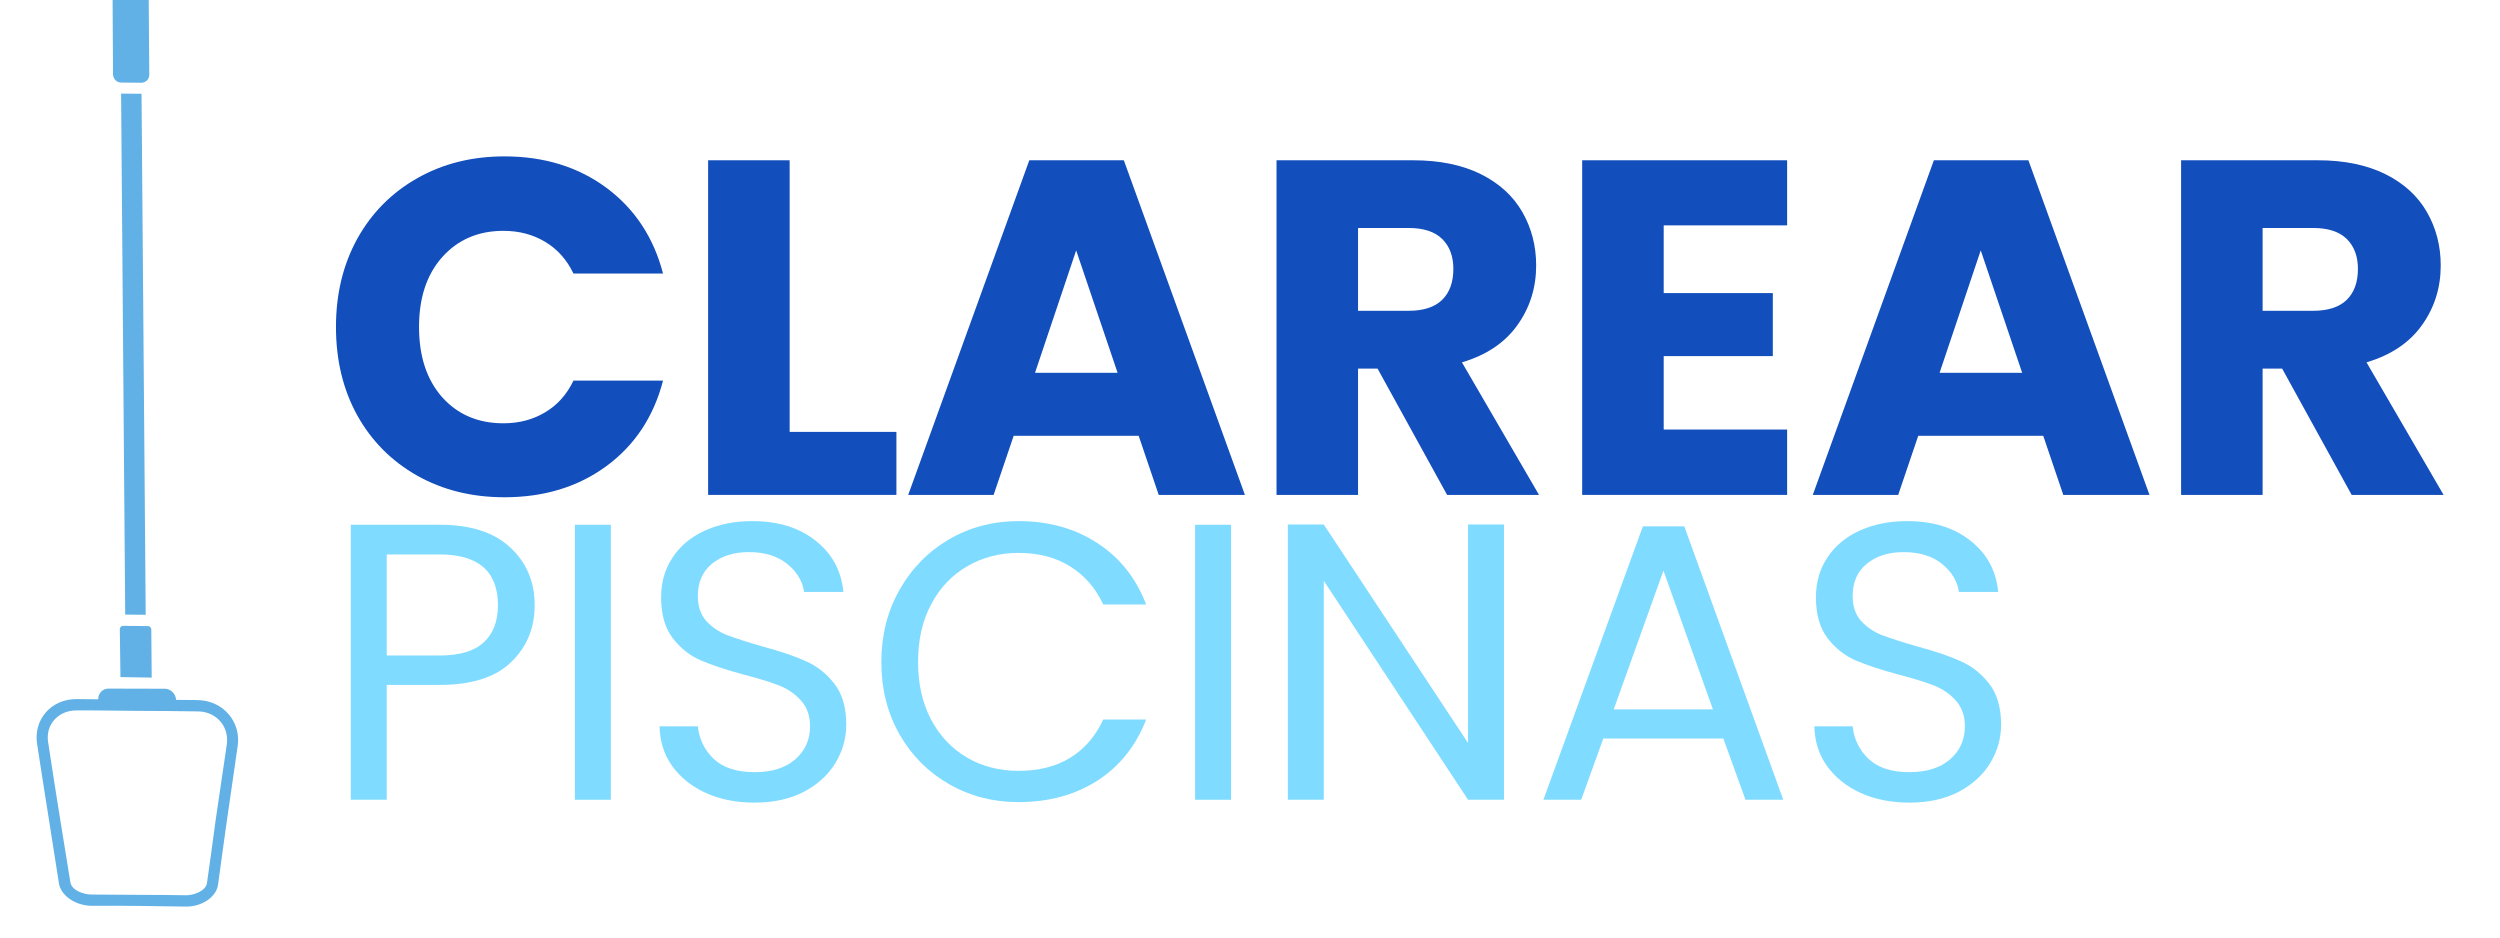
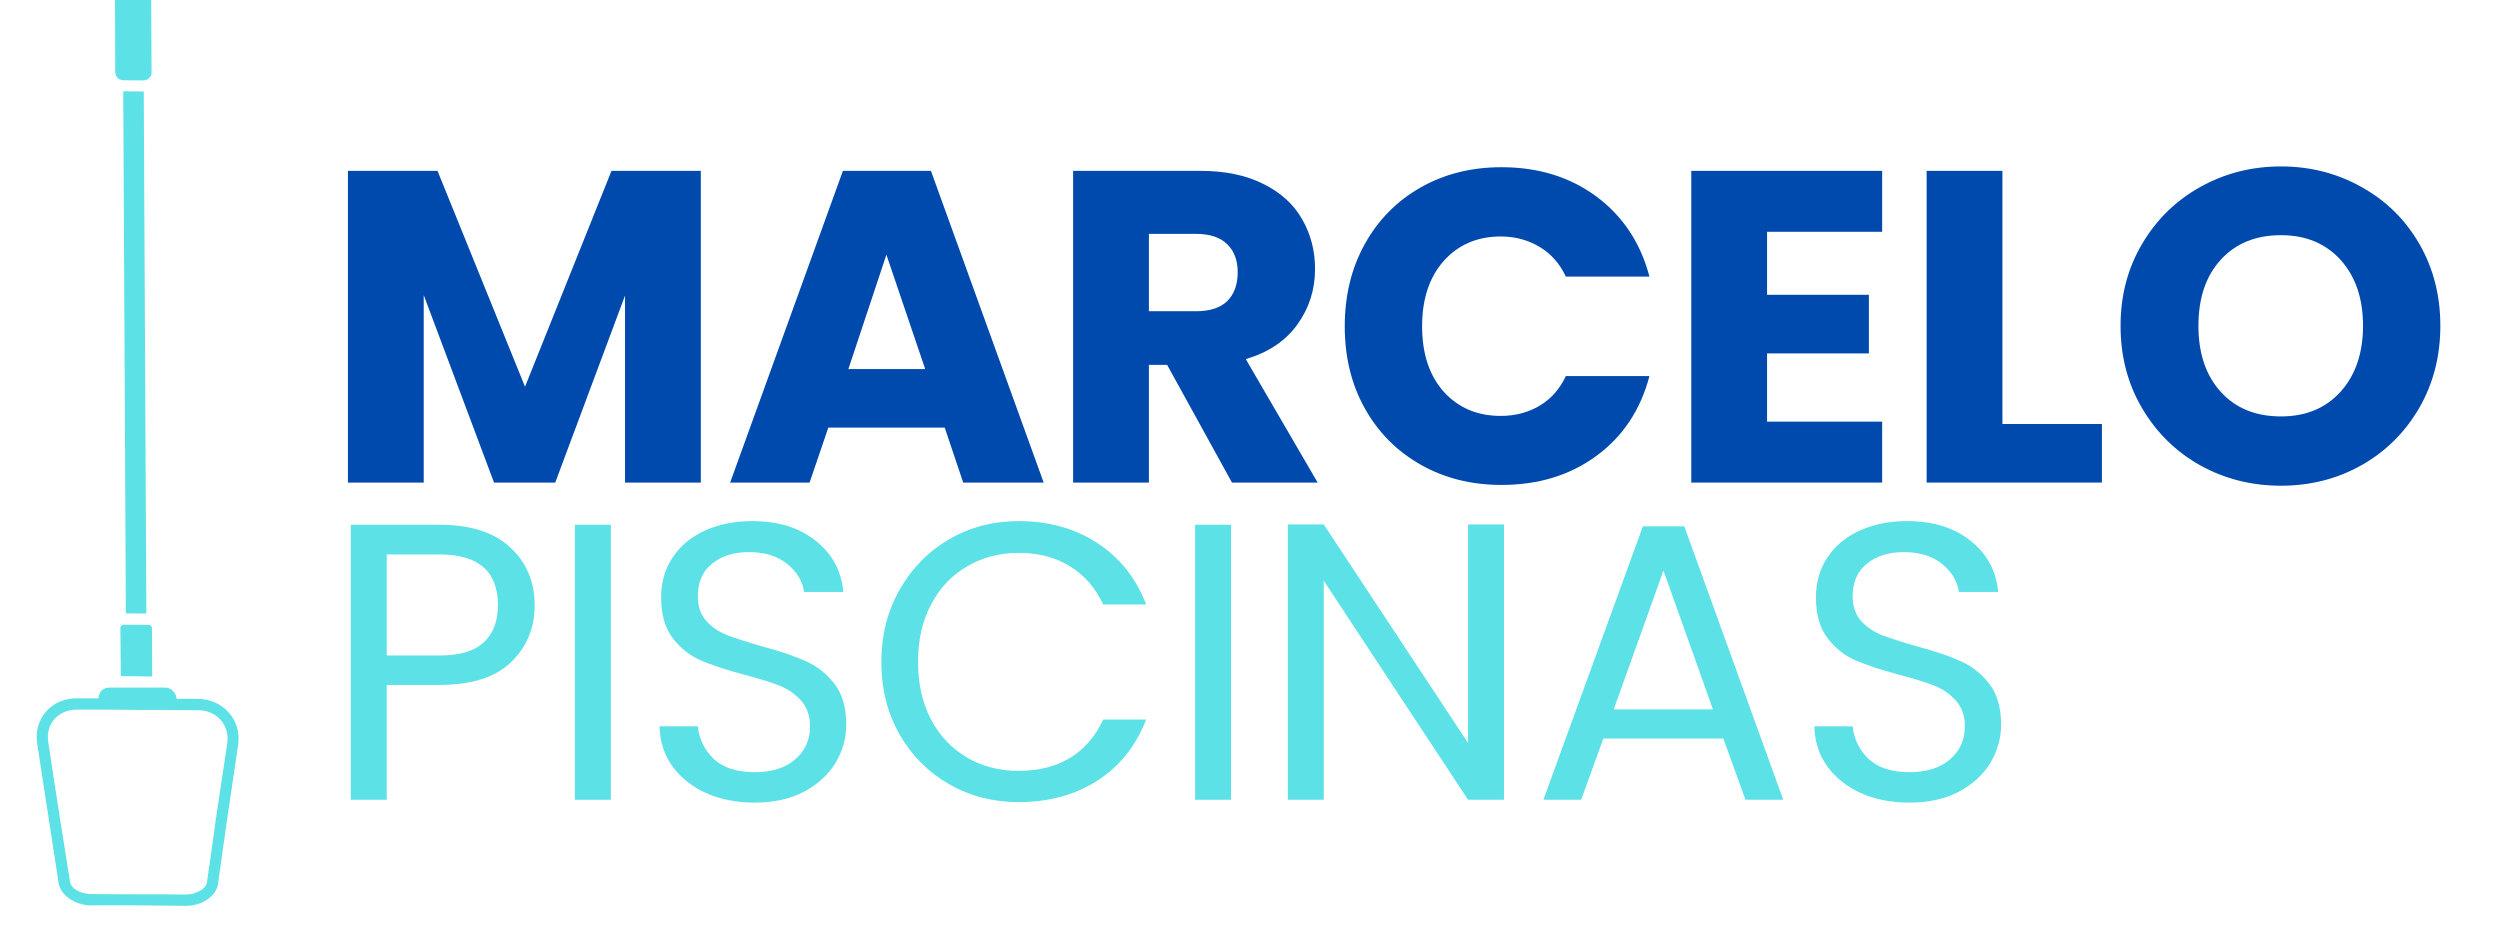
<svg xmlns="http://www.w3.org/2000/svg" width="200" zoomAndPan="magnify" viewBox="0 0 150 56.25" height="75" preserveAspectRatio="xMidYMid meet" version="1.0">
  <defs>
    <g />
-     <clipPath id="8bd3481612">
+     <clipPath id="4bff200c54">
      <path d="M 2 41 L 15 41 L 15 55 L 2 55 Z M 2 41 " clip-rule="nonzero" />
    </clipPath>
-     <clipPath id="c3d0b32058">
+     <clipPath id="2c296778cd">
      <path d="M -22.527 27.578 L 7.824 -2.773 L 38.703 28.102 L 8.348 58.457 Z M -22.527 27.578 " clip-rule="nonzero" />
    </clipPath>
-     <clipPath id="657c92c110">
+     <clipPath id="a7fcba5692">
      <path d="M -22.527 27.578 L 7.824 -2.773 L 38.703 28.102 L 8.348 58.457 Z M -22.527 27.578 " clip-rule="nonzero" />
    </clipPath>
-     <clipPath id="7dbf702b8f">
+     <clipPath id="8c88acd77d">
+       <path d="M 6 0 L 10 0 L 10 5 L 6 5 Z M 6 0 " clip-rule="nonzero" />
+     </clipPath>
+     <clipPath id="7499555039">
      <path d="M -22.527 27.578 L 7.824 -2.773 L 38.703 28.102 L 8.348 58.457 Z M -22.527 27.578 " clip-rule="nonzero" />
    </clipPath>
-     <clipPath id="f46e854660">
-       <path d="M 6 0 L 9 0 L 9 5 L 6 5 Z M 6 0 " clip-rule="nonzero" />
-     </clipPath>
-     <clipPath id="5df79a89ed">
+     <clipPath id="36a4093a77">
      <path d="M -22.527 27.578 L 7.824 -2.773 L 38.703 28.102 L 8.348 58.457 Z M -22.527 27.578 " clip-rule="nonzero" />
    </clipPath>
-     <clipPath id="a605ce95fb">
+     <clipPath id="12f0cbcd93">
+       <path d="M 3.691 1.359 L 7.969 -2.918 L 12.266 1.383 L 7.988 5.66 Z M 3.691 1.359 " clip-rule="nonzero" />
+     </clipPath>
+     <clipPath id="f9be45ef9b">
+       <path d="M 7 37 L 10 37 L 10 41 L 7 41 Z M 7 37 " clip-rule="nonzero" />
+     </clipPath>
+     <clipPath id="fd937dc8c5">
      <path d="M -22.527 27.578 L 7.824 -2.773 L 38.703 28.102 L 8.348 58.457 Z M -22.527 27.578 " clip-rule="nonzero" />
    </clipPath>
-     <clipPath id="badd148364">
+     <clipPath id="c031c95e38">
      <path d="M -22.527 27.578 L 7.824 -2.773 L 38.703 28.102 L 8.348 58.457 Z M -22.527 27.578 " clip-rule="nonzero" />
    </clipPath>
-     <clipPath id="54c474dcae">
-       <path d="M 3.559 1.492 L 7.812 -2.762 L 12.113 1.539 L 7.859 5.797 Z M 3.559 1.492 " clip-rule="nonzero" />
+     <clipPath id="8fee5f92f7">
+       <path d="M 7 5 L 9 5 L 9 37 L 7 37 Z M 7 5 " clip-rule="nonzero" />
    </clipPath>
-     <clipPath id="aa29f6d2df">
-       <path d="M 7 37 L 10 37 L 10 41 L 7 41 Z M 7 37 " clip-rule="nonzero" />
-     </clipPath>
-     <clipPath id="1244f38443">
+     <clipPath id="001b6acc17">
      <path d="M -22.527 27.578 L 7.824 -2.773 L 38.703 28.102 L 8.348 58.457 Z M -22.527 27.578 " clip-rule="nonzero" />
    </clipPath>
-     <clipPath id="4e6fea7988">
-       <path d="M -22.527 27.578 L 7.824 -2.773 L 38.703 28.102 L 8.348 58.457 Z M -22.527 27.578 " clip-rule="nonzero" />
-     </clipPath>
-     <clipPath id="b4bdf15f29">
-       <path d="M -22.527 27.578 L 7.824 -2.773 L 38.703 28.102 L 8.348 58.457 Z M -22.527 27.578 " clip-rule="nonzero" />
-     </clipPath>
-     <clipPath id="7850e048fd">
-       <path d="M 7 5 L 9 5 L 9 37 L 7 37 Z M 7 5 " clip-rule="nonzero" />
-     </clipPath>
-     <clipPath id="754f17f24b">
-       <path d="M -22.527 27.578 L 7.824 -2.773 L 38.703 28.102 L 8.348 58.457 Z M -22.527 27.578 " clip-rule="nonzero" />
-     </clipPath>
-     <clipPath id="4ee36774c8">
-       <path d="M -22.527 27.578 L 7.824 -2.773 L 38.703 28.102 L 8.348 58.457 Z M -22.527 27.578 " clip-rule="nonzero" />
-     </clipPath>
-     <clipPath id="05b41de1c1">
+     <clipPath id="251061e84b">
      <path d="M -22.527 27.578 L 7.824 -2.773 L 38.703 28.102 L 8.348 58.457 Z M -22.527 27.578 " clip-rule="nonzero" />
    </clipPath>
  </defs>
-   <g clip-path="url(#8bd3481612)">
-     <g clip-path="url(#c3d0b32058)">
-       <g clip-path="url(#657c92c110)">
-         <g clip-path="url(#7dbf702b8f)">
-           <path fill="#61b1e6" d="M 13.613 44.637 C 13.391 46.195 13.148 47.738 12.926 49.297 C 12.762 50.512 12.598 51.754 12.418 52.984 C 12.344 53.473 11.59 53.719 11.18 53.715 C 10.215 53.691 9.254 53.699 8.309 53.691 C 7.359 53.684 6.414 53.68 5.469 53.672 C 5.027 53.668 4.285 53.426 4.219 52.918 C 4.02 51.688 3.82 50.457 3.621 49.223 C 3.371 47.66 3.121 46.098 2.891 44.551 C 2.707 43.461 3.52 42.617 4.594 42.625 C 5.809 42.617 7.02 42.645 8.219 42.652 C 9.434 42.648 10.648 42.672 11.848 42.684 C 12.938 42.676 13.746 43.547 13.613 44.637 Z M 10.566 41.992 C 10.547 41.629 10.242 41.328 9.898 41.324 L 6.539 41.316 C 6.176 41.297 5.879 41.594 5.895 41.957 L 5.961 41.957 L 5.895 41.957 L 4.602 41.945 C 3.059 41.934 1.996 43.188 2.227 44.641 C 2.492 46.344 2.727 47.891 2.957 49.312 C 3.172 50.656 3.355 51.871 3.539 53.023 C 3.672 53.75 4.527 54.324 5.457 54.348 C 6.422 54.34 7.367 54.348 8.312 54.355 C 9.258 54.363 10.223 54.387 11.168 54.395 C 12.113 54.402 12.977 53.824 13.082 53.086 C 13.23 51.949 13.41 50.723 13.59 49.398 C 13.797 47.98 14.023 46.422 14.262 44.75 C 14.469 43.301 13.387 42.031 11.859 42.004 L 10.566 41.992 " fill-opacity="1" fill-rule="evenodd" />
+   <g clip-path="url(#4bff200c54)">
+     <g clip-path="url(#2c296778cd)">
+       <g clip-path="url(#a7fcba5692)">
+         <path fill="#5ce1e6" d="M 13.641 44.566 C 13.41 46.129 13.168 47.676 12.938 49.238 C 12.77 50.457 12.602 51.703 12.418 52.938 C 12.344 53.426 11.586 53.676 11.172 53.672 C 10.211 53.652 9.246 53.664 8.297 53.66 C 7.348 53.652 6.398 53.648 5.453 53.645 C 5.008 53.641 4.266 53.402 4.199 52.895 C 4.004 51.66 3.809 50.426 3.613 49.195 C 3.367 47.629 3.121 46.062 2.895 44.512 C 2.715 43.422 3.531 42.57 4.605 42.578 C 5.824 42.566 7.039 42.59 8.242 42.594 C 9.457 42.586 10.676 42.605 11.879 42.613 C 12.969 42.602 13.777 43.477 13.641 44.566 Z M 10.594 41.926 C 10.574 41.562 10.273 41.262 9.926 41.258 L 6.559 41.258 C 6.195 41.242 5.898 41.539 5.914 41.902 L 5.977 41.902 L 5.914 41.902 L 4.617 41.898 C 3.07 41.891 2 43.148 2.23 44.602 C 2.492 46.312 2.723 47.863 2.949 49.285 C 3.16 50.629 3.34 51.848 3.52 53.004 C 3.652 53.73 4.508 54.305 5.441 54.324 C 6.402 54.312 7.352 54.316 8.301 54.32 C 9.25 54.328 10.215 54.348 11.16 54.352 C 12.109 54.355 12.977 53.777 13.082 53.035 C 13.234 51.898 13.418 50.664 13.602 49.34 C 13.816 47.918 14.047 46.355 14.289 44.68 C 14.504 43.227 13.422 41.957 11.891 41.934 L 10.594 41.926 " fill-opacity="1" fill-rule="evenodd" />
+       </g>
+     </g>
+   </g>
+   <g clip-path="url(#8c88acd77d)">
+     <g clip-path="url(#7499555039)">
+       <g clip-path="url(#36a4093a77)">
+         <g clip-path="url(#12f0cbcd93)">
+           <path fill="#5ce1e6" d="M 7.969 -2.465 C 7.371 -2.469 6.883 -1.98 6.898 -1.398 L 6.914 4.34 C 6.93 4.609 7.137 4.816 7.391 4.816 L 8.621 4.824 C 8.875 4.824 9.098 4.605 9.094 4.352 L 9.066 -1.371 C 9.062 -1.973 8.57 -2.465 7.969 -2.465 " fill-opacity="1" fill-rule="evenodd" />
        </g>
      </g>
    </g>
  </g>
-   <g clip-path="url(#f46e854660)">
-     <g clip-path="url(#5df79a89ed)">
-       <g clip-path="url(#a605ce95fb)">
-         <g clip-path="url(#badd148364)">
-           <g clip-path="url(#54c474dcae)">
-             <path fill="#61b1e6" d="M 7.816 -2.312 C 7.215 -2.316 6.73 -1.832 6.75 -1.25 L 6.781 4.477 C 6.801 4.746 7.008 4.953 7.258 4.953 L 8.488 4.965 C 8.742 4.965 8.961 4.746 8.957 4.492 L 8.914 -1.215 C 8.91 -1.816 8.414 -2.309 7.816 -2.312 " fill-opacity="1" fill-rule="evenodd" />
-           </g>
-         </g>
+   <g clip-path="url(#f9be45ef9b)">
+     <g clip-path="url(#fd937dc8c5)">
+       <g clip-path="url(#c031c95e38)">
+         <path fill="#5ce1e6" d="M 7.41 37.484 C 7.316 37.484 7.238 37.562 7.223 37.676 L 7.25 40.566 L 9.133 40.59 L 9.117 37.684 C 9.102 37.574 9.023 37.492 8.93 37.492 L 7.41 37.484 " fill-opacity="1" fill-rule="evenodd" />
      </g>
    </g>
  </g>
-   <g clip-path="url(#aa29f6d2df)">
-     <g clip-path="url(#1244f38443)">
-       <g clip-path="url(#4e6fea7988)">
-         <g clip-path="url(#b4bdf15f29)">
-           <path fill="#61b1e6" d="M 7.375 37.551 C 7.281 37.551 7.203 37.629 7.188 37.738 L 7.227 40.625 L 9.102 40.656 L 9.078 37.754 C 9.062 37.645 8.984 37.566 8.891 37.566 L 7.375 37.551 " fill-opacity="1" fill-rule="evenodd" />
-         </g>
+   <g clip-path="url(#8fee5f92f7)">
+     <g clip-path="url(#001b6acc17)">
+       <g clip-path="url(#251061e84b)">
+         <path fill="#5ce1e6" d="M 7.551 36.805 L 8.781 36.812 L 8.625 5.488 L 7.395 5.48 L 7.551 36.805 " fill-opacity="1" fill-rule="evenodd" />
      </g>
    </g>
  </g>
-   <g clip-path="url(#7850e048fd)">
-     <g clip-path="url(#754f17f24b)">
-       <g clip-path="url(#4ee36774c8)">
-         <g clip-path="url(#05b41de1c1)">
-           <path fill="#61b1e6" d="M 7.512 36.875 L 8.742 36.887 L 8.492 5.625 L 7.266 5.617 L 7.512 36.875 " fill-opacity="1" fill-rule="evenodd" />
-         </g>
-       </g>
-     </g>
-   </g>
-   <g fill="#7fdbff" fill-opacity="1">
+   <g fill="#5ce1e6" fill-opacity="1">
    <g transform="translate(19.22013, 47.98555)">
      <g>
        <path d="M 12.859 -11.672 C 12.859 -10.297 12.383 -9.156 11.438 -8.25 C 10.5 -7.344 9.07 -6.891 7.156 -6.891 L 3.984 -6.891 L 3.984 0 L 1.828 0 L 1.828 -16.5 L 7.156 -16.5 C 9.008 -16.5 10.422 -16.047 11.391 -15.141 C 12.367 -14.242 12.859 -13.086 12.859 -11.672 Z M 7.156 -8.656 C 8.352 -8.656 9.234 -8.914 9.797 -9.438 C 10.367 -9.957 10.656 -10.703 10.656 -11.672 C 10.656 -13.703 9.488 -14.719 7.156 -14.719 L 3.984 -14.719 L 3.984 -8.656 Z M 7.156 -8.656 " />
      </g>
    </g>
  </g>
-   <g fill="#7fdbff" fill-opacity="1">
+   <g fill="#5ce1e6" fill-opacity="1">
    <g transform="translate(32.66607, 47.98555)">
      <g>
        <path d="M 3.984 -16.5 L 3.984 0 L 1.828 0 L 1.828 -16.5 Z M 3.984 -16.5 " />
      </g>
    </g>
  </g>
-   <g fill="#7fdbff" fill-opacity="1">
+   <g fill="#5ce1e6" fill-opacity="1">
    <g transform="translate(38.22905, 47.98555)">
      <g>
        <path d="M 7.047 0.172 C 5.961 0.172 4.988 -0.02 4.125 -0.406 C 3.27 -0.801 2.598 -1.336 2.109 -2.016 C 1.617 -2.703 1.363 -3.5 1.344 -4.406 L 3.641 -4.406 C 3.723 -3.633 4.039 -2.984 4.594 -2.453 C 5.156 -1.922 5.973 -1.656 7.047 -1.656 C 8.078 -1.656 8.891 -1.91 9.484 -2.422 C 10.078 -2.941 10.375 -3.602 10.375 -4.406 C 10.375 -5.031 10.195 -5.539 9.844 -5.938 C 9.5 -6.332 9.066 -6.633 8.547 -6.844 C 8.023 -7.051 7.32 -7.27 6.438 -7.5 C 5.352 -7.789 4.484 -8.078 3.828 -8.359 C 3.172 -8.641 2.609 -9.082 2.141 -9.688 C 1.672 -10.301 1.438 -11.117 1.438 -12.141 C 1.438 -13.047 1.664 -13.844 2.125 -14.531 C 2.582 -15.227 3.223 -15.766 4.047 -16.141 C 4.879 -16.523 5.832 -16.719 6.906 -16.719 C 8.457 -16.719 9.723 -16.328 10.703 -15.547 C 11.691 -14.773 12.25 -13.75 12.375 -12.469 L 10.016 -12.469 C 9.93 -13.102 9.598 -13.66 9.016 -14.141 C 8.43 -14.617 7.66 -14.859 6.703 -14.859 C 5.797 -14.859 5.055 -14.625 4.484 -14.156 C 3.922 -13.695 3.641 -13.051 3.641 -12.219 C 3.641 -11.613 3.805 -11.117 4.141 -10.734 C 4.484 -10.359 4.906 -10.07 5.406 -9.875 C 5.906 -9.688 6.602 -9.461 7.5 -9.203 C 8.594 -8.91 9.469 -8.613 10.125 -8.312 C 10.789 -8.02 11.359 -7.57 11.828 -6.969 C 12.305 -6.363 12.547 -5.539 12.547 -4.5 C 12.547 -3.695 12.332 -2.938 11.906 -2.219 C 11.477 -1.508 10.848 -0.93 10.016 -0.484 C 9.18 -0.047 8.191 0.172 7.047 0.172 Z M 7.047 0.172 " />
      </g>
    </g>
  </g>
-   <g fill="#7fdbff" fill-opacity="1">
+   <g fill="#5ce1e6" fill-opacity="1">
    <g transform="translate(51.86437, 47.98555)">
      <g>
        <path d="M 1.016 -8.266 C 1.016 -9.867 1.379 -11.312 2.109 -12.594 C 2.836 -13.883 3.828 -14.895 5.078 -15.625 C 6.328 -16.352 7.719 -16.719 9.25 -16.719 C 11.051 -16.719 12.625 -16.281 13.969 -15.406 C 15.312 -14.539 16.289 -13.312 16.906 -11.719 L 14.328 -11.719 C 13.867 -12.707 13.207 -13.469 12.344 -14 C 11.488 -14.539 10.457 -14.812 9.25 -14.812 C 8.102 -14.812 7.07 -14.539 6.156 -14 C 5.238 -13.469 4.52 -12.707 4 -11.719 C 3.477 -10.738 3.219 -9.586 3.219 -8.266 C 3.219 -6.953 3.477 -5.801 4 -4.812 C 4.52 -3.832 5.238 -3.07 6.156 -2.531 C 7.07 -2 8.102 -1.734 9.25 -1.734 C 10.457 -1.734 11.488 -1.992 12.344 -2.516 C 13.207 -3.047 13.867 -3.812 14.328 -4.812 L 16.906 -4.812 C 16.289 -3.227 15.312 -2.004 13.969 -1.141 C 12.625 -0.285 11.051 0.141 9.25 0.141 C 7.719 0.141 6.328 -0.219 5.078 -0.938 C 3.828 -1.656 2.836 -2.648 2.109 -3.922 C 1.379 -5.203 1.016 -6.648 1.016 -8.266 Z M 1.016 -8.266 " />
      </g>
    </g>
  </g>
-   <g fill="#7fdbff" fill-opacity="1">
+   <g fill="#5ce1e6" fill-opacity="1">
    <g transform="translate(69.87914, 47.98555)">
      <g>
        <path d="M 3.984 -16.5 L 3.984 0 L 1.828 0 L 1.828 -16.5 Z M 3.984 -16.5 " />
      </g>
    </g>
  </g>
-   <g fill="#7fdbff" fill-opacity="1">
+   <g fill="#5ce1e6" fill-opacity="1">
    <g transform="translate(75.44212, 47.98555)">
      <g>
        <path d="M 14.797 0 L 12.641 0 L 3.984 -13.141 L 3.984 0 L 1.828 0 L 1.828 -16.516 L 3.984 -16.516 L 12.641 -3.406 L 12.641 -16.516 L 14.797 -16.516 Z M 14.797 0 " />
      </g>
    </g>
  </g>
-   <g fill="#7fdbff" fill-opacity="1">
+   <g fill="#5ce1e6" fill-opacity="1">
    <g transform="translate(91.82347, 47.98555)">
      <g>
        <path d="M 11.578 -3.672 L 4.375 -3.672 L 3.047 0 L 0.781 0 L 6.75 -16.406 L 9.234 -16.406 L 15.172 0 L 12.906 0 Z M 10.953 -5.422 L 7.984 -13.75 L 5 -5.422 Z M 10.953 -5.422 " />
      </g>
    </g>
  </g>
-   <g fill="#7fdbff" fill-opacity="1">
+   <g fill="#5ce1e6" fill-opacity="1">
    <g transform="translate(107.5183, 47.98555)">
      <g>
        <path d="M 7.047 0.172 C 5.961 0.172 4.988 -0.02 4.125 -0.406 C 3.27 -0.801 2.598 -1.336 2.109 -2.016 C 1.617 -2.703 1.363 -3.5 1.344 -4.406 L 3.641 -4.406 C 3.723 -3.633 4.039 -2.984 4.594 -2.453 C 5.156 -1.922 5.973 -1.656 7.047 -1.656 C 8.078 -1.656 8.891 -1.91 9.484 -2.422 C 10.078 -2.941 10.375 -3.602 10.375 -4.406 C 10.375 -5.031 10.195 -5.539 9.844 -5.938 C 9.5 -6.332 9.066 -6.633 8.547 -6.844 C 8.023 -7.051 7.32 -7.27 6.438 -7.5 C 5.352 -7.789 4.484 -8.078 3.828 -8.359 C 3.172 -8.641 2.609 -9.082 2.141 -9.688 C 1.672 -10.301 1.438 -11.117 1.438 -12.141 C 1.438 -13.047 1.664 -13.844 2.125 -14.531 C 2.582 -15.227 3.223 -15.766 4.047 -16.141 C 4.879 -16.523 5.832 -16.719 6.906 -16.719 C 8.457 -16.719 9.723 -16.328 10.703 -15.547 C 11.691 -14.773 12.25 -13.75 12.375 -12.469 L 10.016 -12.469 C 9.93 -13.102 9.598 -13.66 9.016 -14.141 C 8.43 -14.617 7.66 -14.859 6.703 -14.859 C 5.797 -14.859 5.055 -14.625 4.484 -14.156 C 3.922 -13.695 3.641 -13.051 3.641 -12.219 C 3.641 -11.613 3.805 -11.117 4.141 -10.734 C 4.484 -10.359 4.906 -10.07 5.406 -9.875 C 5.906 -9.688 6.602 -9.461 7.5 -9.203 C 8.594 -8.91 9.469 -8.613 10.125 -8.312 C 10.789 -8.02 11.359 -7.57 11.828 -6.969 C 12.305 -6.363 12.547 -5.539 12.547 -4.5 C 12.547 -3.695 12.332 -2.938 11.906 -2.219 C 11.477 -1.508 10.848 -0.93 10.016 -0.484 C 9.18 -0.047 8.191 0.172 7.047 0.172 Z M 7.047 0.172 " />
      </g>
    </g>
  </g>
-   <g fill="#124ebc" fill-opacity="1">
-     <g transform="translate(19.22013, 29.69468)">
+   <g fill="#004aad" fill-opacity="1">
+     <g transform="translate(19.22013, 28.95455)">
      <g>
-         <path d="M 0.938 -10.078 C 0.938 -12.055 1.363 -13.82 2.219 -15.375 C 3.082 -16.926 4.281 -18.133 5.812 -19 C 7.352 -19.875 9.098 -20.312 11.047 -20.312 C 13.43 -20.312 15.473 -19.68 17.172 -18.422 C 18.867 -17.16 20 -15.445 20.562 -13.281 L 15.188 -13.281 C 14.789 -14.113 14.223 -14.75 13.484 -15.188 C 12.754 -15.625 11.922 -15.844 10.984 -15.844 C 9.473 -15.844 8.25 -15.316 7.312 -14.266 C 6.383 -13.223 5.922 -11.828 5.922 -10.078 C 5.922 -8.316 6.383 -6.91 7.312 -5.859 C 8.25 -4.816 9.473 -4.297 10.984 -4.297 C 11.922 -4.297 12.754 -4.516 13.484 -4.953 C 14.223 -5.391 14.789 -6.023 15.188 -6.859 L 20.562 -6.859 C 20 -4.691 18.867 -2.984 17.172 -1.734 C 15.473 -0.484 13.43 0.141 11.047 0.141 C 9.098 0.141 7.352 -0.289 5.812 -1.156 C 4.281 -2.02 3.082 -3.223 2.219 -4.766 C 1.363 -6.316 0.938 -8.086 0.938 -10.078 Z M 0.938 -10.078 " />
+         <path d="M 22.828 -18.703 L 22.828 0 L 18.281 0 L 18.281 -11.219 L 14.094 0 L 10.422 0 L 6.203 -11.25 L 6.203 0 L 1.656 0 L 1.656 -18.703 L 7.031 -18.703 L 12.281 -5.75 L 17.469 -18.703 Z M 22.828 -18.703 " />
      </g>
    </g>
  </g>
-   <g fill="#124ebc" fill-opacity="1">
-     <g transform="translate(40.70668, 29.69468)">
+   <g fill="#004aad" fill-opacity="1">
+     <g transform="translate(43.38692, 28.95455)">
      <g>
-         <path d="M 6.672 -3.781 L 13.078 -3.781 L 13.078 0 L 1.781 0 L 1.781 -20.078 L 6.672 -20.078 Z M 6.672 -3.781 " />
+         <path d="M 13.297 -3.297 L 6.312 -3.297 L 5.188 0 L 0.422 0 L 7.188 -18.703 L 12.469 -18.703 L 19.234 0 L 14.406 0 Z M 12.125 -6.812 L 9.797 -13.672 L 7.516 -6.812 Z M 12.125 -6.812 " />
      </g>
    </g>
  </g>
-   <g fill="#124ebc" fill-opacity="1">
-     <g transform="translate(54.03918, 29.69468)">
+   <g fill="#004aad" fill-opacity="1">
+     <g transform="translate(62.731, 28.95455)">
      <g>
-         <path d="M 14.281 -3.547 L 6.781 -3.547 L 5.578 0 L 0.453 0 L 7.719 -20.078 L 13.391 -20.078 L 20.656 0 L 15.484 0 Z M 13.016 -7.328 L 10.531 -14.672 L 8.062 -7.328 Z M 13.016 -7.328 " />
+         <path d="M 11.188 0 L 7.297 -7.062 L 6.203 -7.062 L 6.203 0 L 1.656 0 L 1.656 -18.703 L 9.297 -18.703 C 10.773 -18.703 12.031 -18.441 13.062 -17.922 C 14.102 -17.41 14.879 -16.707 15.391 -15.812 C 15.91 -14.914 16.172 -13.914 16.172 -12.812 C 16.172 -11.57 15.816 -10.461 15.109 -9.484 C 14.41 -8.504 13.379 -7.812 12.016 -7.406 L 16.328 0 Z M 6.203 -10.281 L 9.031 -10.281 C 9.863 -10.281 10.488 -10.484 10.906 -10.891 C 11.32 -11.305 11.531 -11.883 11.531 -12.625 C 11.531 -13.332 11.32 -13.891 10.906 -14.297 C 10.488 -14.711 9.863 -14.922 9.031 -14.922 L 6.203 -14.922 Z M 6.203 -10.281 " />
      </g>
    </g>
  </g>
-   <g fill="#124ebc" fill-opacity="1">
-     <g transform="translate(74.81046, 29.69468)">
+   <g fill="#004aad" fill-opacity="1">
+     <g transform="translate(79.81029, 28.95455)">
      <g>
-         <path d="M 12.016 0 L 7.844 -7.578 L 6.672 -7.578 L 6.672 0 L 1.781 0 L 1.781 -20.078 L 9.984 -20.078 C 11.566 -20.078 12.914 -19.801 14.031 -19.25 C 15.145 -18.695 15.977 -17.938 16.531 -16.969 C 17.082 -16.008 17.359 -14.941 17.359 -13.766 C 17.359 -12.43 16.984 -11.238 16.234 -10.188 C 15.484 -9.133 14.375 -8.391 12.906 -7.953 L 17.531 0 Z M 6.672 -11.047 L 9.703 -11.047 C 10.598 -11.047 11.27 -11.266 11.719 -11.703 C 12.164 -12.141 12.391 -12.758 12.391 -13.562 C 12.391 -14.32 12.164 -14.922 11.719 -15.359 C 11.27 -15.797 10.598 -16.016 9.703 -16.016 L 6.672 -16.016 Z M 6.672 -11.047 " />
+         <path d="M 0.875 -9.375 C 0.875 -11.219 1.273 -12.863 2.078 -14.312 C 2.879 -15.758 3.992 -16.891 5.422 -17.703 C 6.848 -18.516 8.469 -18.922 10.281 -18.922 C 12.5 -18.922 14.398 -18.332 15.984 -17.156 C 17.566 -15.977 18.625 -14.379 19.156 -12.359 L 14.141 -12.359 C 13.773 -13.141 13.25 -13.734 12.562 -14.141 C 11.875 -14.555 11.098 -14.766 10.234 -14.766 C 8.828 -14.766 7.688 -14.273 6.812 -13.297 C 5.945 -12.316 5.516 -11.008 5.516 -9.375 C 5.516 -7.738 5.945 -6.43 6.812 -5.453 C 7.688 -4.484 8.828 -4 10.234 -4 C 11.098 -4 11.875 -4.203 12.562 -4.609 C 13.25 -5.016 13.773 -5.609 14.141 -6.391 L 19.156 -6.391 C 18.625 -4.367 17.566 -2.773 15.984 -1.609 C 14.398 -0.441 12.5 0.141 10.281 0.141 C 8.469 0.141 6.848 -0.266 5.422 -1.078 C 3.992 -1.891 2.879 -3.016 2.078 -4.453 C 1.273 -5.891 0.875 -7.531 0.875 -9.375 Z M 0.875 -9.375 " />
      </g>
    </g>
  </g>
-   <g fill="#124ebc" fill-opacity="1">
-     <g transform="translate(93.14984, 29.69468)">
+   <g fill="#004aad" fill-opacity="1">
+     <g transform="translate(99.82049, 28.95455)">
      <g>
-         <path d="M 6.672 -16.172 L 6.672 -12.109 L 13.219 -12.109 L 13.219 -8.328 L 6.672 -8.328 L 6.672 -3.922 L 14.078 -3.922 L 14.078 0 L 1.781 0 L 1.781 -20.078 L 14.078 -20.078 L 14.078 -16.172 Z M 6.672 -16.172 " />
+         <path d="M 6.203 -15.047 L 6.203 -11.266 L 12.312 -11.266 L 12.312 -7.75 L 6.203 -7.75 L 6.203 -3.656 L 13.109 -3.656 L 13.109 0 L 1.656 0 L 1.656 -18.703 L 13.109 -18.703 L 13.109 -15.047 Z M 6.203 -15.047 " />
      </g>
    </g>
  </g>
-   <g fill="#124ebc" fill-opacity="1">
-     <g transform="translate(108.3134, 29.69468)">
+   <g fill="#004aad" fill-opacity="1">
+     <g transform="translate(113.9422, 28.95455)">
      <g>
-         <path d="M 14.281 -3.547 L 6.781 -3.547 L 5.578 0 L 0.453 0 L 7.719 -20.078 L 13.391 -20.078 L 20.656 0 L 15.484 0 Z M 13.016 -7.328 L 10.531 -14.672 L 8.062 -7.328 Z M 13.016 -7.328 " />
+         <path d="M 6.203 -3.516 L 12.172 -3.516 L 12.172 0 L 1.656 0 L 1.656 -18.703 L 6.203 -18.703 Z M 6.203 -3.516 " />
      </g>
    </g>
  </g>
-   <g fill="#124ebc" fill-opacity="1">
-     <g transform="translate(129.0847, 29.69468)">
+   <g fill="#004aad" fill-opacity="1">
+     <g transform="translate(126.3587, 28.95455)">
      <g>
-         <path d="M 12.016 0 L 7.844 -7.578 L 6.672 -7.578 L 6.672 0 L 1.781 0 L 1.781 -20.078 L 9.984 -20.078 C 11.566 -20.078 12.914 -19.801 14.031 -19.25 C 15.145 -18.695 15.977 -17.938 16.531 -16.969 C 17.082 -16.008 17.359 -14.941 17.359 -13.766 C 17.359 -12.43 16.984 -11.238 16.234 -10.188 C 15.484 -9.133 14.375 -8.391 12.906 -7.953 L 17.531 0 Z M 6.672 -11.047 L 9.703 -11.047 C 10.598 -11.047 11.27 -11.266 11.719 -11.703 C 12.164 -12.141 12.391 -12.758 12.391 -13.562 C 12.391 -14.32 12.164 -14.922 11.719 -15.359 C 11.27 -15.797 10.598 -16.016 9.703 -16.016 L 6.672 -16.016 Z M 6.672 -11.047 " />
+         <path d="M 10.5 0.188 C 8.738 0.188 7.125 -0.219 5.656 -1.031 C 4.195 -1.852 3.035 -2.992 2.172 -4.453 C 1.305 -5.922 0.875 -7.57 0.875 -9.406 C 0.875 -11.227 1.305 -12.867 2.172 -14.328 C 3.035 -15.785 4.195 -16.922 5.656 -17.734 C 7.125 -18.555 8.738 -18.969 10.5 -18.969 C 12.258 -18.969 13.867 -18.555 15.328 -17.734 C 16.797 -16.922 17.953 -15.785 18.797 -14.328 C 19.641 -12.867 20.062 -11.227 20.062 -9.406 C 20.062 -7.57 19.633 -5.922 18.781 -4.453 C 17.926 -2.992 16.77 -1.852 15.312 -1.031 C 13.863 -0.219 12.258 0.188 10.5 0.188 Z M 10.5 -3.969 C 11.988 -3.969 13.18 -4.461 14.078 -5.453 C 14.973 -6.453 15.422 -7.77 15.422 -9.406 C 15.422 -11.051 14.973 -12.367 14.078 -13.359 C 13.18 -14.348 11.988 -14.844 10.5 -14.844 C 8.988 -14.844 7.785 -14.352 6.891 -13.375 C 5.992 -12.395 5.547 -11.07 5.547 -9.406 C 5.547 -7.75 5.992 -6.426 6.891 -5.438 C 7.785 -4.457 8.988 -3.969 10.5 -3.969 Z M 10.5 -3.969 " />
      </g>
    </g>
  </g>
</svg>
